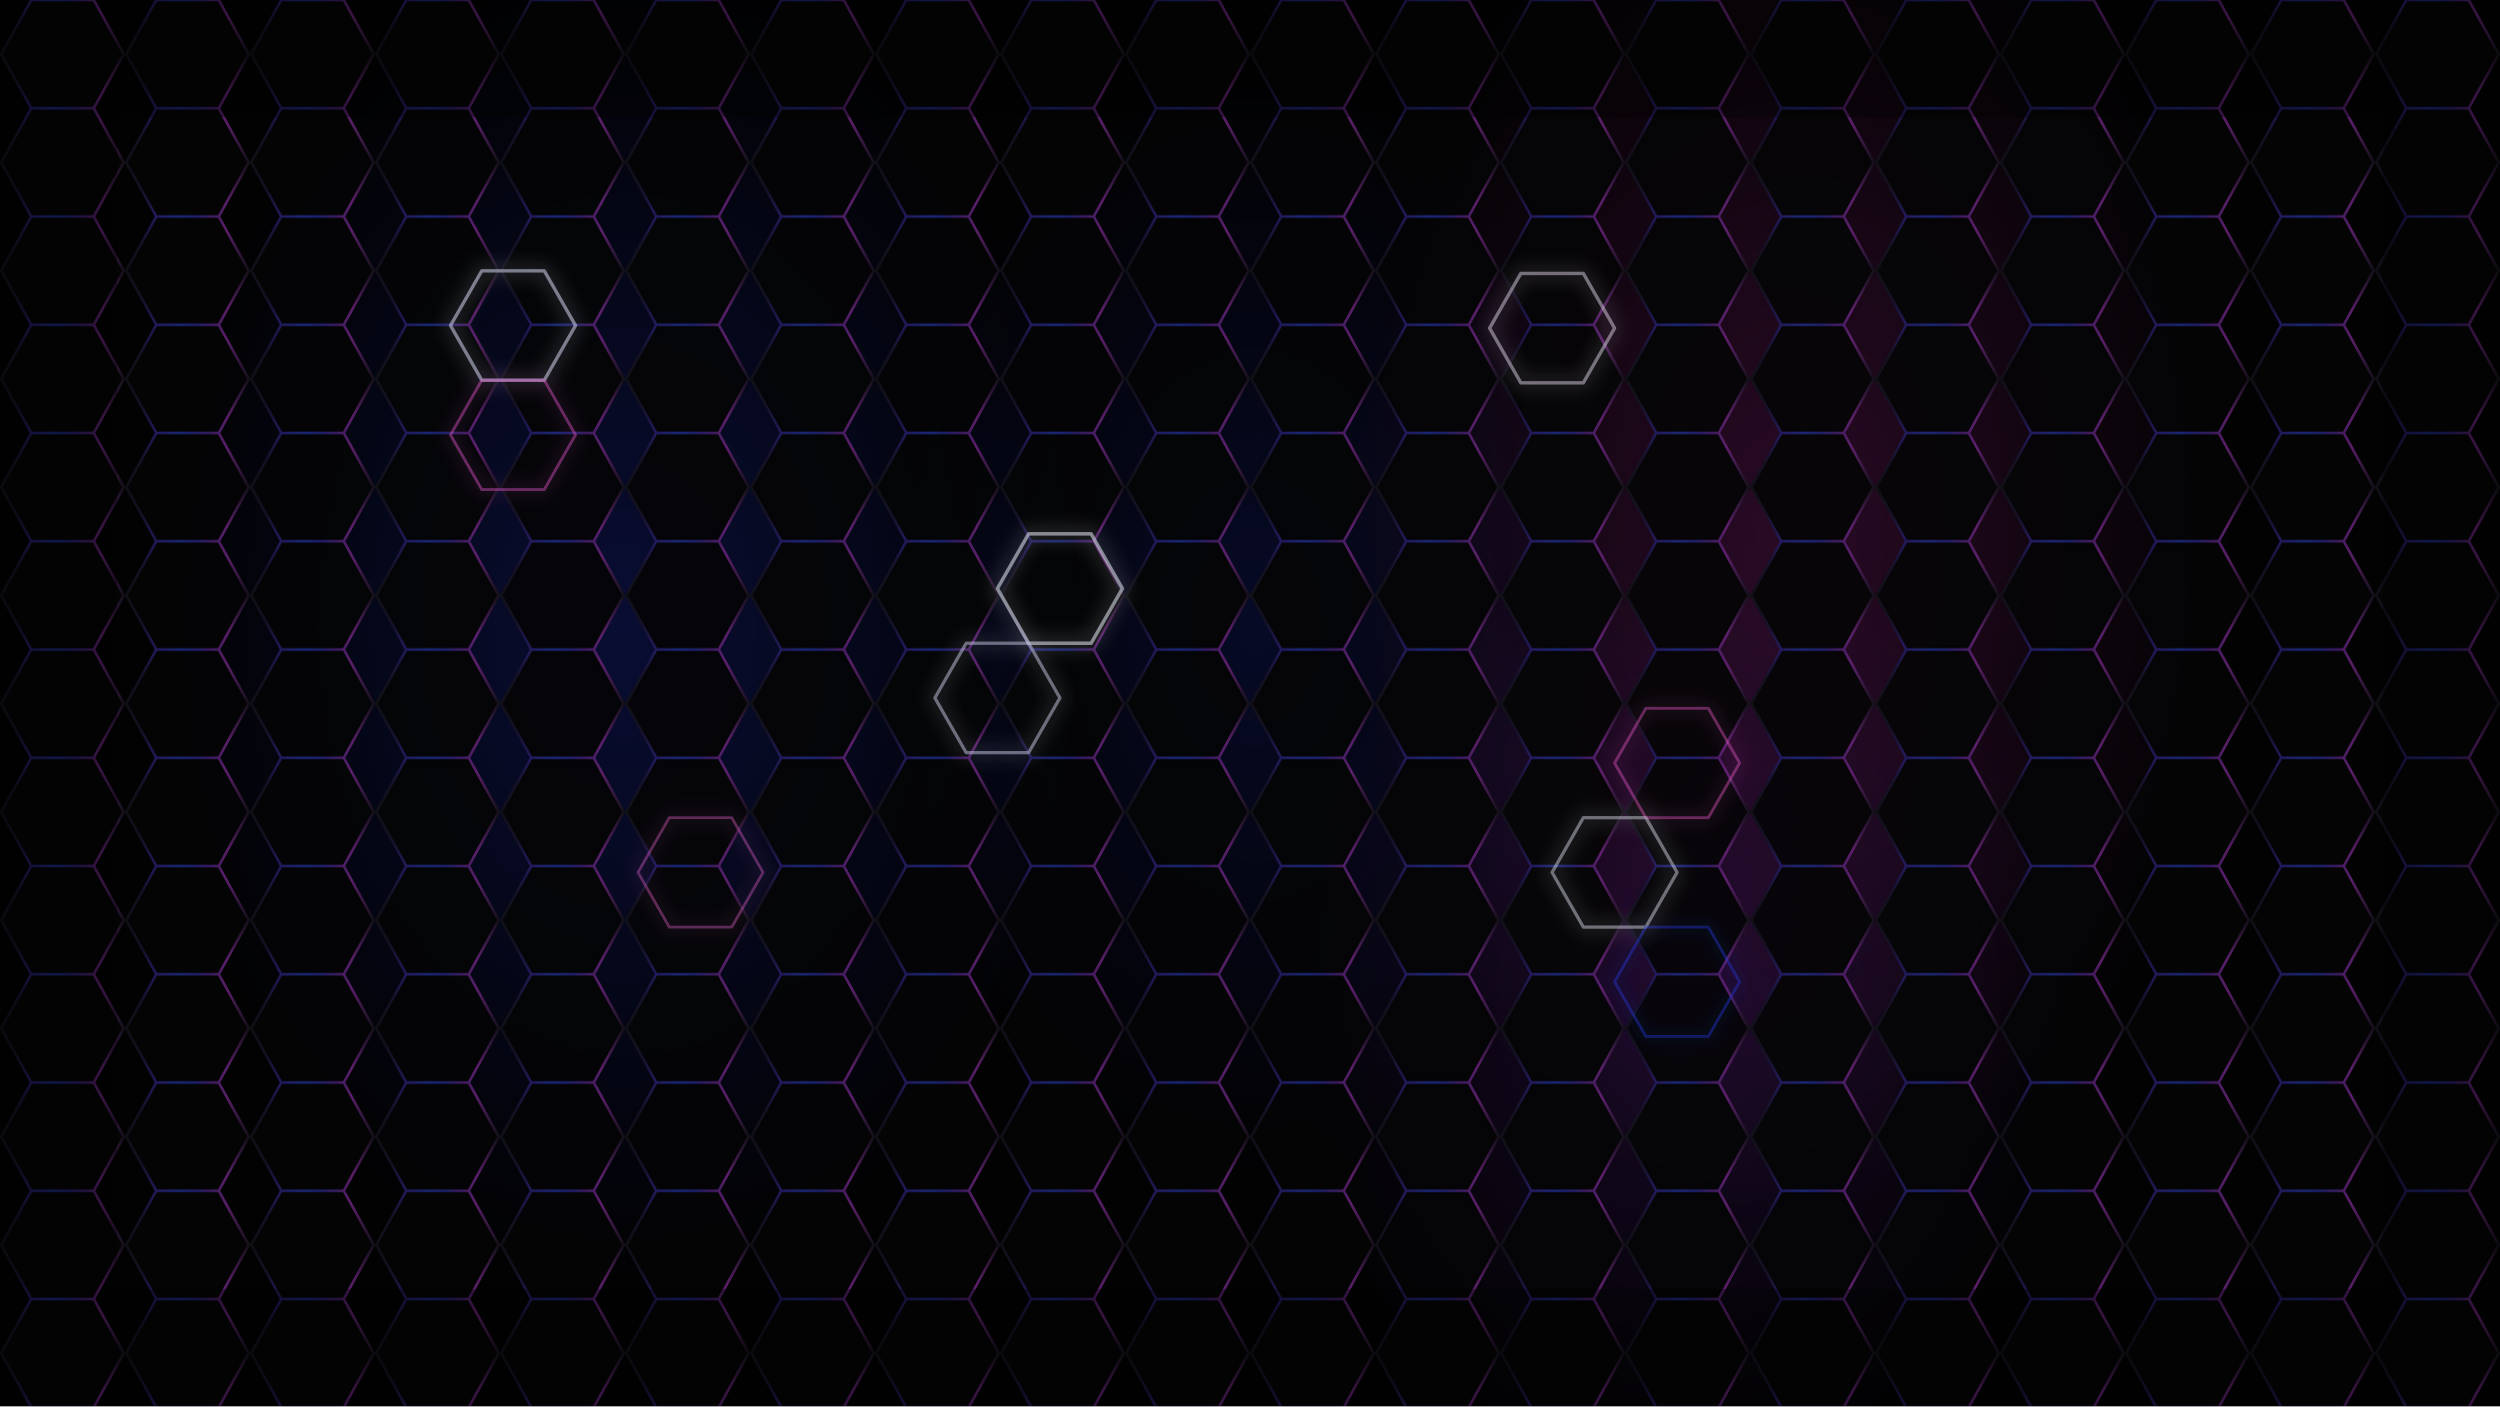
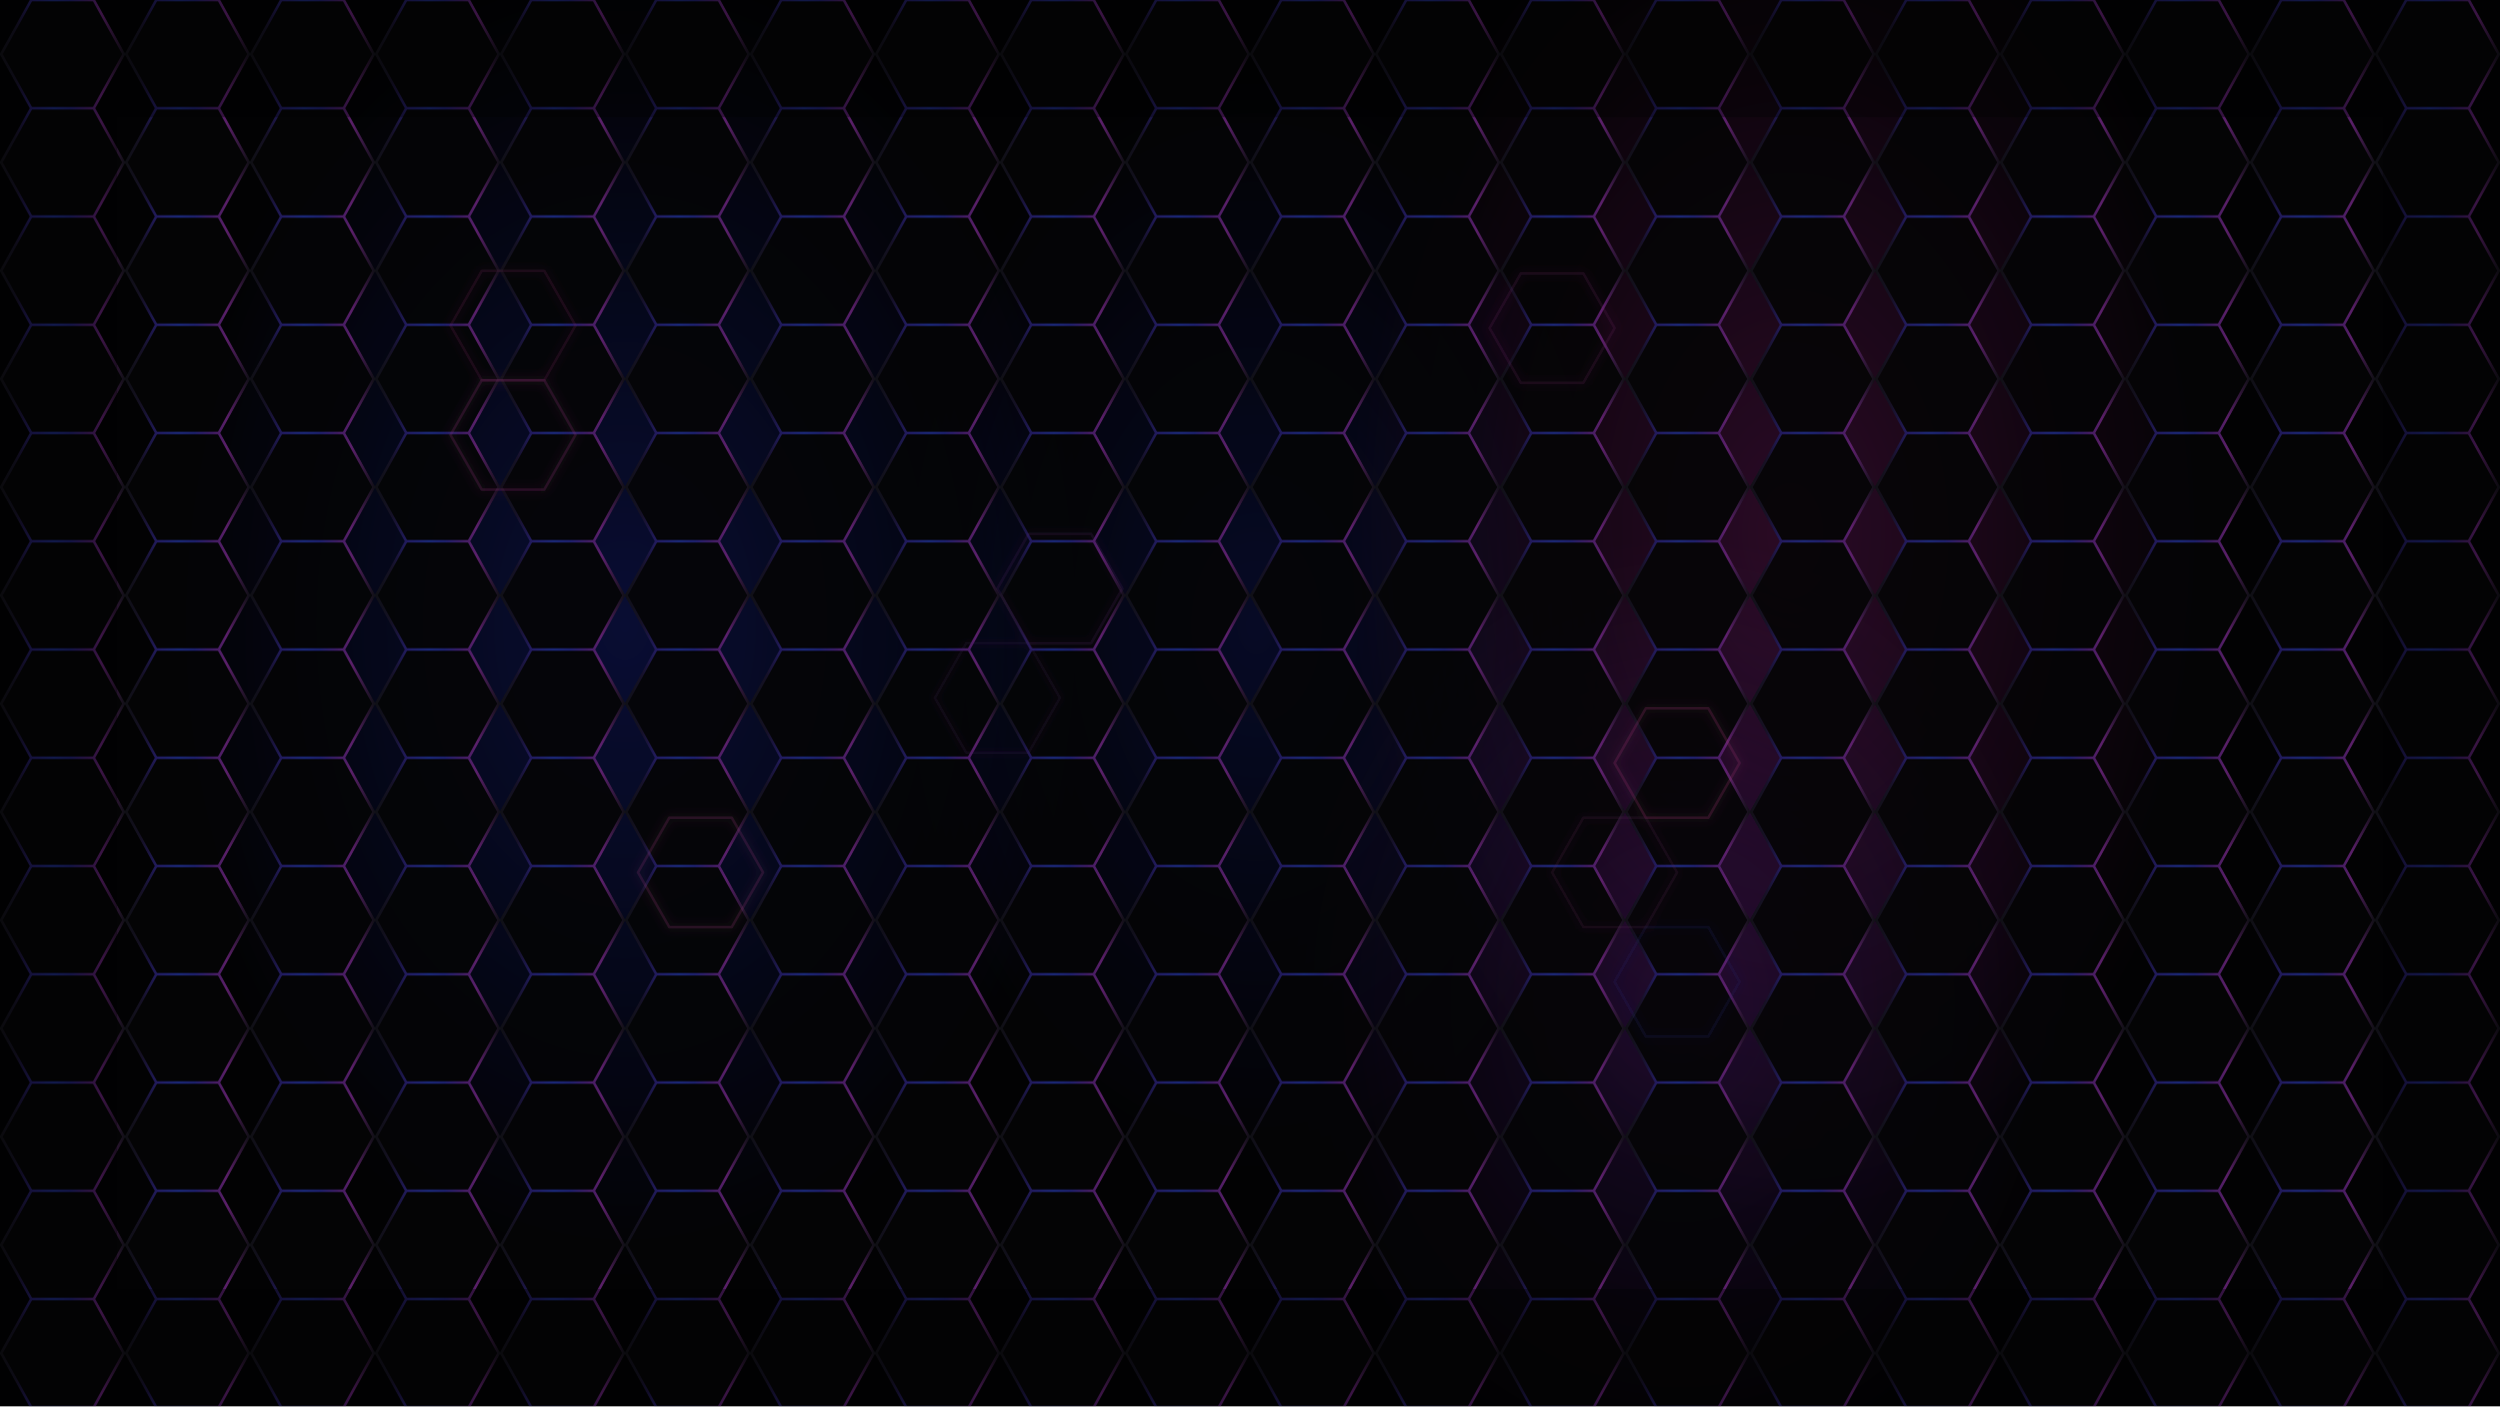
<svg xmlns="http://www.w3.org/2000/svg" viewBox="0 0 1920 1080" preserveAspectRatio="xMidYMid slice">
  <defs>
    <linearGradient id="gridStroke" x1="0" y1="0" x2="1" y2="0">
      <stop offset="0" stop-color="#121219" />
      <stop offset=".12" stop-color="#19132a" />
      <stop offset=".25" stop-color="#282071" />
      <stop offset=".43" stop-color="#1f2e87" />
      <stop offset=".56" stop-color="#22257d" />
      <stop offset=".7" stop-color="#482172" />
      <stop offset=".82" stop-color="#6e267f" />
      <stop offset="1" stop-color="#17131d" />
    </linearGradient>
    <radialGradient id="blueGlow">
      <stop offset="0" stop-color="#243cff" stop-opacity=".22" />
      <stop offset="1" stop-color="#243cff" stop-opacity="0" />
    </radialGradient>
    <radialGradient id="pinkGlow">
      <stop offset="0" stop-color="#ff35dc" stop-opacity=".18" />
      <stop offset="1" stop-color="#ff35dc" stop-opacity="0" />
    </radialGradient>
    <radialGradient id="violetGlow">
      <stop offset="0" stop-color="#9e35ff" stop-opacity=".16" />
      <stop offset="1" stop-color="#9e35ff" stop-opacity="0" />
    </radialGradient>
    <filter id="softGlow" x="-80%" y="-80%" width="260%" height="260%">
-       <feGaussianBlur stdDeviation="7" result="blur" />
+       <feGaussianBlur stdDeviation="4" result="blur" />
      <feMerge>
        <feMergeNode in="blur" />
        <feMergeNode in="SourceGraphic" />
      </feMerge>
    </filter>
    <pattern id="hex" width="96" height="83.138" patternUnits="userSpaceOnUse">
      <path d="M24 1 H72 L95 41.569 L72 82.138 H24 L1 41.569 Z" fill="#050506" stroke="url(#gridStroke)" stroke-width="2" />
      <path d="M72 41.569 H120 L143 83.138 L120 124.707 H72 L49 83.138 Z" fill="#050506" stroke="url(#gridStroke)" stroke-width="2" transform="translate(-48 -41.569)" />
    </pattern>
  </defs>
  <rect width="1920" height="1080" fill="#020203" />
  <ellipse cx="480" cy="480" rx="360" ry="500" fill="url(#blueGlow)" />
  <ellipse cx="965" cy="480" rx="280" ry="420" fill="url(#blueGlow)" opacity=".7" />
  <ellipse cx="1375" cy="410" rx="340" ry="520" fill="url(#pinkGlow)" />
  <ellipse cx="1290" cy="770" rx="300" ry="360" fill="url(#violetGlow)" />
  <rect width="1920" height="1080" fill="url(#hex)" opacity=".92" />
  <g fill="none" stroke-linejoin="round" filter="url(#softGlow)">
-     <path d="M370 208 H418 L442 250 L418 292 H370 L346 250 Z" stroke="#dfe4ff" stroke-width="2.6" opacity=".58" />
-     <path d="M370 292 H418 L442 334 L418 376 H370 L346 334 Z" stroke="#ff5ee7" stroke-width="2.2" opacity=".43" />
-     <path d="M790 410 H838 L862 452 L838 494 H790 L766 452 Z" stroke="#eef1ff" stroke-width="2.7" opacity=".6" />
-     <path d="M742 494 H790 L814 536 L790 578 H742 L718 536 Z" stroke="#dfe4ff" stroke-width="2.5" opacity=".5" />
-     <path d="M1168 210 H1216 L1240 252 L1216 294 H1168 L1144 252 Z" stroke="#f4e9ff" stroke-width="2.6" opacity=".5" />
-     <path d="M1264 544 H1312 L1336 586 L1312 628 H1264 L1240 586 Z" stroke="#ff5ddb" stroke-width="2.2" opacity=".42" />
-     <path d="M1216 628 H1264 L1288 670 L1264 712 H1216 L1192 670 Z" stroke="#eff2ff" stroke-width="2.5" opacity=".48" />
-     <path d="M1264 712 H1312 L1336 754 L1312 796 H1264 L1240 754 Z" stroke="#263bff" stroke-width="2.2" opacity=".4" />
-     <path d="M514 628 H562 L586 670 L562 712 H514 L490 670 Z" stroke="#ff6ee5" stroke-width="2.1" opacity=".38" />
+     <path d="M370 208 H418 L442 250 L418 292 H370 L346 250 Z" stroke="#7a285f" stroke-width="2" opacity=".20" />
+     <path d="M370 292 H418 L442 334 L418 376 H370 L346 334 Z" stroke="#9c2c80" stroke-width="2" opacity=".24" />
+     <path d="M790 410 H838 L862 452 L838 494 H790 L766 452 Z" stroke="#5d2a75" stroke-width="2" opacity=".18" />
+     <path d="M742 494 H790 L814 536 L790 578 H742 L718 536 Z" stroke="#44245f" stroke-width="2" opacity=".17" />
+     <path d="M1168 210 H1216 L1240 252 L1216 294 H1168 L1144 252 Z" stroke="#7c2b70" stroke-width="2" opacity=".18" />
+     <path d="M1264 544 H1312 L1336 586 L1312 628 H1264 L1240 586 Z" stroke="#aa307f" stroke-width="2" opacity=".24" />
+     <path d="M1216 628 H1264 L1288 670 L1264 712 H1216 L1192 670 Z" stroke="#65295e" stroke-width="2" opacity=".17" />
+     <path d="M1264 712 H1312 L1336 754 L1312 796 H1264 L1240 754 Z" stroke="#30327c" stroke-width="2" opacity=".18" />
+     <path d="M514 628 H562 L586 670 L562 712 H514 L490 670 Z" stroke="#a53683" stroke-width="2" opacity=".22" />
  </g>
  <rect width="1920" height="1080" fill="none" stroke="#000" stroke-width="180" opacity=".35" />
  <rect width="1920" height="1080" fill="#000" opacity=".12" />
</svg>
